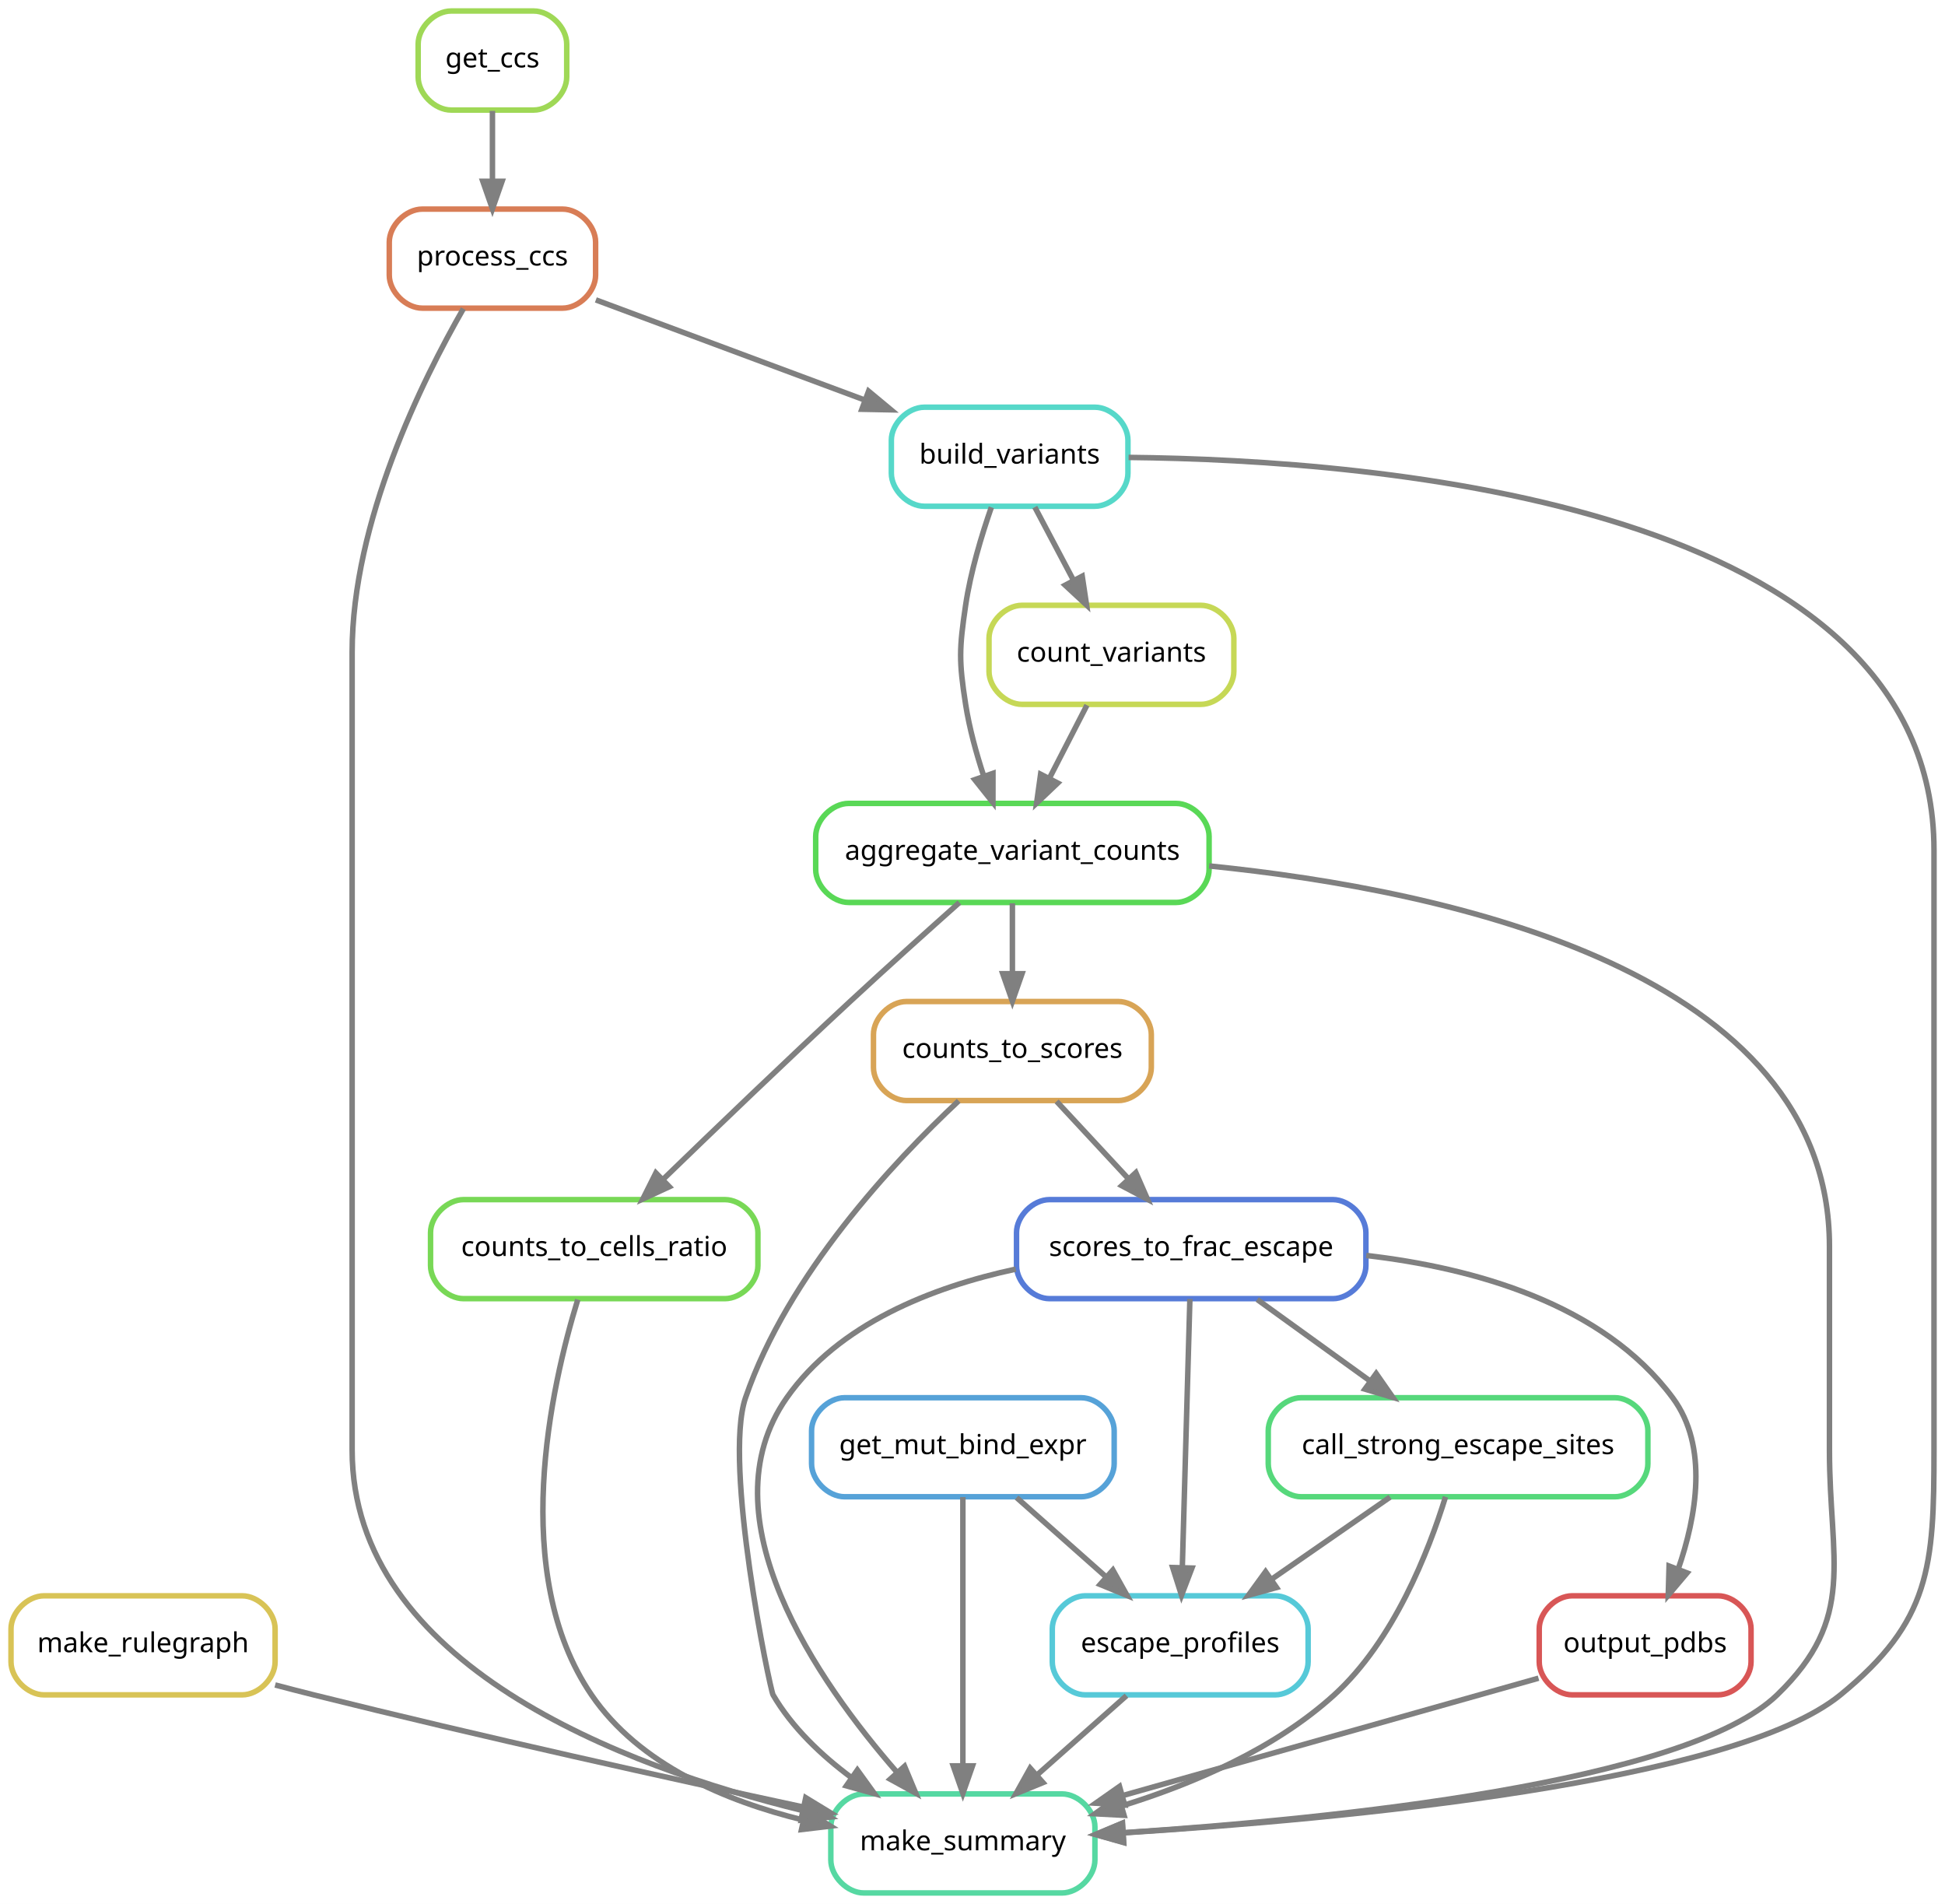
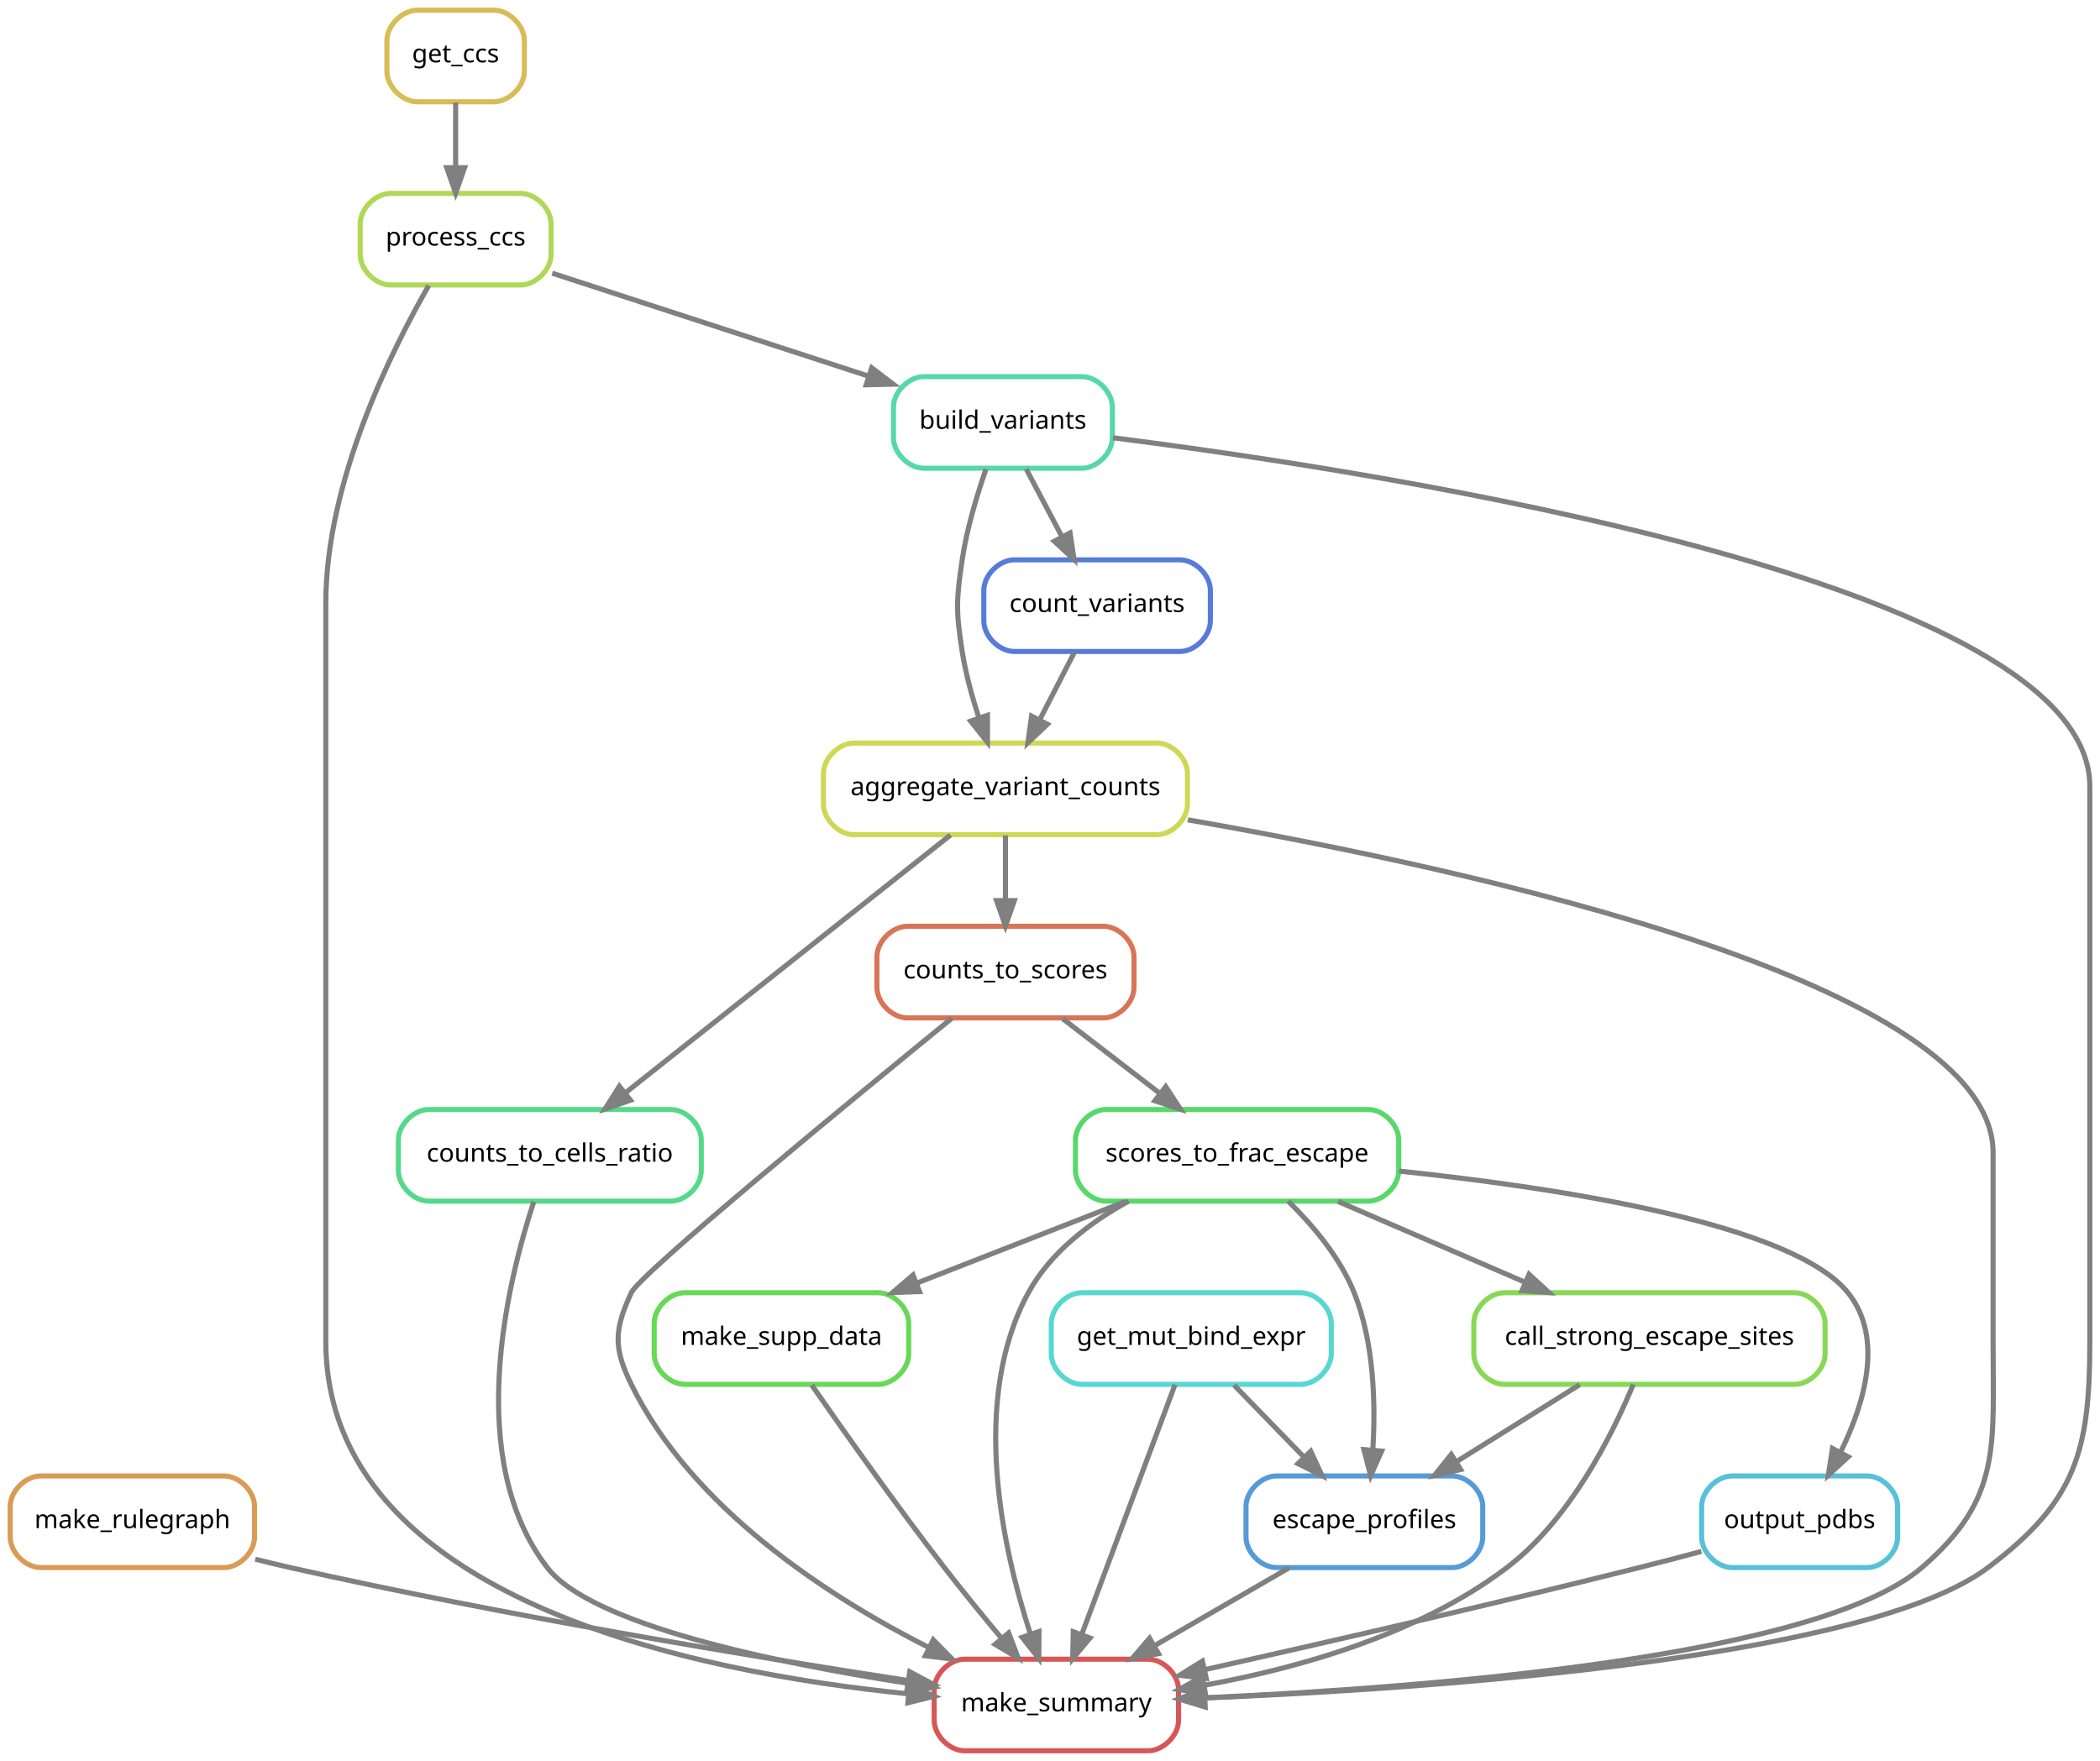
- <svg xmlns="http://www.w3.org/2000/svg" width="707pt" height="692pt" viewBox="0.00 0.00 707.00 692.00">
+ <svg xmlns="http://www.w3.org/2000/svg" width="825pt" height="692pt" viewBox="0.00 0.00 825.00 692.00">
  <g id="graph0" class="graph" transform="scale(1 1) rotate(0) translate(4 688)">
-     <polygon fill="white" stroke="transparent" points="-4,4 -4,-688 703,-688 703,4 -4,4" />
+     <polygon fill="white" stroke="transparent" points="-4,4 -4,-688 821,-688 821,4 -4,4" />
    <g id="node1" class="node">
-       <path fill="none" stroke="#56d8a2" stroke-width="2" d="M382,-36C382,-36 310,-36 310,-36 304,-36 298,-30 298,-24 298,-24 298,-12 298,-12 298,-6 304,0 310,0 310,0 382,0 382,0 388,0 394,-6 394,-12 394,-12 394,-24 394,-24 394,-30 388,-36 382,-36" />
-       <text text-anchor="middle" x="346" y="-15.5" font-family="sans" font-size="10.00">make_summary</text>
+       <path fill="none" stroke="#d85656" stroke-width="2" d="M447,-36C447,-36 375,-36 375,-36 369,-36 363,-30 363,-24 363,-24 363,-12 363,-12 363,-6 369,0 375,0 375,0 447,0 447,0 453,0 459,-6 459,-12 459,-12 459,-24 459,-24 459,-30 453,-36 447,-36" />
+       <text text-anchor="middle" x="411" y="-15.5" font-family="sans" font-size="10.00">make_summary</text>
    </g>
    <g id="node2" class="node">
-       <path fill="none" stroke="#d8c356" stroke-width="2" d="M84,-108C84,-108 12,-108 12,-108 6,-108 0,-102 0,-96 0,-96 0,-84 0,-84 0,-78 6,-72 12,-72 12,-72 84,-72 84,-72 90,-72 96,-78 96,-84 96,-84 96,-96 96,-96 96,-102 90,-108 84,-108" />
+       <path fill="none" stroke="#d89c56" stroke-width="2" d="M84,-108C84,-108 12,-108 12,-108 6,-108 0,-102 0,-96 0,-96 0,-84 0,-84 0,-78 6,-72 12,-72 12,-72 84,-72 84,-72 90,-72 96,-78 96,-84 96,-84 96,-96 96,-96 96,-102 90,-108 84,-108" />
      <text text-anchor="middle" x="48" y="-87.5" font-family="sans" font-size="10.00">make_rulegraph</text>
    </g>
-     <g id="edge4" class="edge">
-       <path fill="none" stroke="grey" stroke-width="2" d="M96.01,-75.6C100.73,-74.35 105.45,-73.13 110,-72 170.48,-56.92 240.17,-41.51 288.06,-31.22" />
-       <polygon fill="grey" stroke="grey" stroke-width="2" points="288.89,-34.62 297.93,-29.11 287.42,-27.78 288.89,-34.62" />
+     <g id="edge2" class="edge">
+       <path fill="none" stroke="grey" stroke-width="2" d="M96.29,-75.29C100.91,-74.12 105.54,-73 110,-72 193.69,-53.2 291.7,-37.01 352.58,-27.63" />
+       <polygon fill="grey" stroke="grey" stroke-width="2" points="353.41,-31.05 362.76,-26.07 352.35,-24.13 353.41,-31.05" />
    </g>
    <g id="node3" class="node">
-       <path fill="none" stroke="#56a2d8" stroke-width="2" d="M389,-180C389,-180 303,-180 303,-180 297,-180 291,-174 291,-168 291,-168 291,-156 291,-156 291,-150 297,-144 303,-144 303,-144 389,-144 389,-144 395,-144 401,-150 401,-156 401,-156 401,-168 401,-168 401,-174 395,-180 389,-180" />
-       <text text-anchor="middle" x="346" y="-159.5" font-family="sans" font-size="10.00">get_mut_bind_expr</text>
+       <path fill="none" stroke="#56d8d0" stroke-width="2" d="M507,-180C507,-180 421,-180 421,-180 415,-180 409,-174 409,-168 409,-168 409,-156 409,-156 409,-150 415,-144 421,-144 421,-144 507,-144 507,-144 513,-144 519,-150 519,-156 519,-156 519,-168 519,-168 519,-174 513,-180 507,-180" />
+       <text text-anchor="middle" x="464" y="-159.5" font-family="sans" font-size="10.00">get_mut_bind_expr</text>
    </g>
-     <g id="edge10" class="edge">
-       <path fill="none" stroke="grey" stroke-width="2" d="M346,-143.87C346,-119.67 346,-75.21 346,-46.39" />
-       <polygon fill="grey" stroke="grey" stroke-width="2" points="349.5,-46.19 346,-36.19 342.5,-46.19 349.5,-46.19" />
+     <g id="edge9" class="edge">
+       <path fill="none" stroke="grey" stroke-width="2" d="M457.61,-143.87C448.49,-119.46 431.69,-74.43 420.94,-45.64" />
+       <polygon fill="grey" stroke="grey" stroke-width="2" points="424.19,-44.33 417.42,-36.19 417.63,-46.78 424.19,-44.33" />
    </g>
    <g id="node13" class="node">
-       <path fill="none" stroke="#56c9d8" stroke-width="2" d="M459.5,-108C459.5,-108 390.5,-108 390.5,-108 384.5,-108 378.5,-102 378.5,-96 378.5,-96 378.5,-84 378.5,-84 378.5,-78 384.5,-72 390.5,-72 390.5,-72 459.5,-72 459.5,-72 465.5,-72 471.5,-78 471.5,-84 471.5,-84 471.5,-96 471.5,-96 471.5,-102 465.5,-108 459.5,-108" />
-       <text text-anchor="middle" x="425" y="-87.5" font-family="sans" font-size="10.00">escape_profiles</text>
+       <path fill="none" stroke="#569ad8" stroke-width="2" d="M566.5,-108C566.5,-108 497.5,-108 497.5,-108 491.5,-108 485.5,-102 485.5,-96 485.5,-96 485.5,-84 485.5,-84 485.5,-78 491.5,-72 497.5,-72 497.5,-72 566.5,-72 566.5,-72 572.5,-72 578.5,-78 578.5,-84 578.5,-84 578.5,-96 578.5,-96 578.5,-102 572.5,-108 566.5,-108" />
+       <text text-anchor="middle" x="532" y="-87.5" font-family="sans" font-size="10.00">escape_profiles</text>
    </g>
-     <g id="edge22" class="edge">
-       <path fill="none" stroke="grey" stroke-width="2" d="M365.53,-143.7C375.38,-134.97 387.49,-124.24 398.2,-114.75" />
-       <polygon fill="grey" stroke="grey" stroke-width="2" points="400.53,-117.36 405.7,-108.1 395.89,-112.12 400.53,-117.36" />
+     <g id="edge23" class="edge">
+       <path fill="none" stroke="grey" stroke-width="2" d="M480.81,-143.7C489.13,-135.14 499.31,-124.66 508.39,-115.3" />
+       <polygon fill="grey" stroke="grey" stroke-width="2" points="510.93,-117.72 515.38,-108.1 505.91,-112.84 510.93,-117.72" />
    </g>
    <g id="node4" class="node">
-       <path fill="none" stroke="#d87d56" stroke-width="2" d="M200.5,-612C200.5,-612 149.5,-612 149.5,-612 143.5,-612 137.5,-606 137.5,-600 137.5,-600 137.5,-588 137.5,-588 137.5,-582 143.5,-576 149.5,-576 149.5,-576 200.5,-576 200.5,-576 206.5,-576 212.5,-582 212.5,-588 212.5,-588 212.5,-600 212.5,-600 212.5,-606 206.5,-612 200.5,-612" />
+       <path fill="none" stroke="#afd856" stroke-width="2" d="M200.5,-612C200.5,-612 149.5,-612 149.5,-612 143.5,-612 137.5,-606 137.5,-600 137.5,-600 137.5,-588 137.5,-588 137.5,-582 143.5,-576 149.5,-576 149.5,-576 200.5,-576 200.5,-576 206.5,-576 212.5,-582 212.5,-588 212.5,-588 212.5,-600 212.5,-600 212.5,-606 206.5,-612 200.5,-612" />
      <text text-anchor="middle" x="175" y="-591.5" font-family="sans" font-size="10.00">process_ccs</text>
    </g>
-     <g id="edge1" class="edge">
-       <path fill="none" stroke="grey" stroke-width="2" d="M164.43,-575.79C149.49,-549.77 124,-498.41 124,-451 124,-451 124,-451 124,-161 124,-83.1 222.2,-46.01 287.97,-29.9" />
-       <polygon fill="grey" stroke="grey" stroke-width="2" points="288.9,-33.28 297.83,-27.58 287.29,-26.47 288.9,-33.28" />
+     <g id="edge4" class="edge">
+       <path fill="none" stroke="grey" stroke-width="2" d="M164.43,-575.79C149.49,-549.77 124,-498.41 124,-451 124,-451 124,-451 124,-161 124,-59.87 268.92,-30.76 352.8,-22.39" />
+       <polygon fill="grey" stroke="grey" stroke-width="2" points="353.33,-25.85 362.96,-21.44 352.68,-18.88 353.33,-25.85" />
    </g>
    <g id="node6" class="node">
-       <path fill="none" stroke="#56d8c9" stroke-width="2" d="M394,-540C394,-540 332,-540 332,-540 326,-540 320,-534 320,-528 320,-528 320,-516 320,-516 320,-510 326,-504 332,-504 332,-504 394,-504 394,-504 400,-504 406,-510 406,-516 406,-516 406,-528 406,-528 406,-534 400,-540 394,-540" />
-       <text text-anchor="middle" x="363" y="-519.5" font-family="sans" font-size="10.00">build_variants</text>
+       <path fill="none" stroke="#56d8a9" stroke-width="2" d="M421,-540C421,-540 359,-540 359,-540 353,-540 347,-534 347,-528 347,-528 347,-516 347,-516 347,-510 353,-504 359,-504 359,-504 421,-504 421,-504 427,-504 433,-510 433,-516 433,-516 433,-528 433,-528 433,-534 427,-540 421,-540" />
+       <text text-anchor="middle" x="390" y="-519.5" font-family="sans" font-size="10.00">build_variants</text>
+     </g>
+     <g id="edge14" class="edge">
+       <path fill="none" stroke="grey" stroke-width="2" d="M212.94,-580.65C247.36,-569.44 298.44,-552.81 336.91,-540.29" />
+       <polygon fill="grey" stroke="grey" stroke-width="2" points="338.47,-543.46 346.9,-537.03 336.3,-536.8 338.47,-543.46" />
+     </g>
+     <g id="node5" class="node">
+       <path fill="none" stroke="#d8bc56" stroke-width="2" d="M190,-684C190,-684 160,-684 160,-684 154,-684 148,-678 148,-672 148,-672 148,-660 148,-660 148,-654 154,-648 160,-648 160,-648 190,-648 190,-648 196,-648 202,-654 202,-660 202,-660 202,-672 202,-672 202,-678 196,-684 190,-684" />
+       <text text-anchor="middle" x="175" y="-663.5" font-family="sans" font-size="10.00">get_ccs</text>
    </g>
    <g id="edge13" class="edge">
-       <path fill="none" stroke="grey" stroke-width="2" d="M212.59,-579C240.66,-568.55 279.37,-554.14 310.49,-542.55" />
-       <polygon fill="grey" stroke="grey" stroke-width="2" points="311.73,-545.82 319.88,-539.05 309.29,-539.26 311.73,-545.82" />
-     </g>
-     <g id="node5" class="node">
-       <path fill="none" stroke="#9fd856" stroke-width="2" d="M190,-684C190,-684 160,-684 160,-684 154,-684 148,-678 148,-672 148,-672 148,-660 148,-660 148,-654 154,-648 160,-648 160,-648 190,-648 190,-648 196,-648 202,-654 202,-660 202,-660 202,-672 202,-672 202,-678 196,-684 190,-684" />
-       <text text-anchor="middle" x="175" y="-663.5" font-family="sans" font-size="10.00">get_ccs</text>
-     </g>
-     <g id="edge12" class="edge">
      <path fill="none" stroke="grey" stroke-width="2" d="M175,-647.7C175,-639.98 175,-630.71 175,-622.11" />
      <polygon fill="grey" stroke="grey" stroke-width="2" points="178.5,-622.1 175,-612.1 171.5,-622.1 178.5,-622.1" />
    </g>
-     <g id="edge8" class="edge">
-       <path fill="none" stroke="grey" stroke-width="2" d="M406.24,-521.75C496.99,-520.84 699,-504.71 699,-379 699,-379 699,-379 699,-161 699,-118.66 697.78,-98.8 665,-72 626.02,-40.14 485.12,-26.91 404.21,-21.84" />
-       <polygon fill="grey" stroke="grey" stroke-width="2" points="404.37,-18.34 394.17,-21.24 403.94,-25.33 404.37,-18.34" />
+     <g id="edge6" class="edge">
+       <path fill="none" stroke="grey" stroke-width="2" d="M433.29,-515.97C541.85,-502.17 817,-459.27 817,-379 817,-379 817,-379 817,-161 817,-117.63 811.63,-98.11 777,-72 729.68,-36.31 560.23,-24.53 469.44,-20.74" />
+       <polygon fill="grey" stroke="grey" stroke-width="2" points="469.43,-17.24 459.3,-20.34 469.16,-24.23 469.43,-17.24" />
    </g>
    <g id="node7" class="node">
-       <path fill="none" stroke="#59d856" stroke-width="2" d="M423.5,-396C423.5,-396 304.5,-396 304.5,-396 298.5,-396 292.5,-390 292.5,-384 292.5,-384 292.5,-372 292.5,-372 292.5,-366 298.5,-360 304.5,-360 304.5,-360 423.5,-360 423.5,-360 429.5,-360 435.5,-366 435.5,-372 435.5,-372 435.5,-384 435.5,-384 435.5,-390 429.5,-396 423.5,-396" />
-       <text text-anchor="middle" x="364" y="-375.5" font-family="sans" font-size="10.00">aggregate_variant_counts</text>
+       <path fill="none" stroke="#ced856" stroke-width="2" d="M450.5,-396C450.5,-396 331.5,-396 331.5,-396 325.5,-396 319.5,-390 319.5,-384 319.5,-384 319.5,-372 319.5,-372 319.5,-366 325.5,-360 331.5,-360 331.5,-360 450.5,-360 450.5,-360 456.5,-360 462.5,-366 462.5,-372 462.5,-372 462.5,-384 462.5,-384 462.5,-390 456.5,-396 450.5,-396" />
+       <text text-anchor="middle" x="391" y="-375.5" font-family="sans" font-size="10.00">aggregate_variant_counts</text>
    </g>
    <g id="edge15" class="edge">
-       <path fill="none" stroke="grey" stroke-width="2" d="M356.35,-503.63C352.8,-493.42 348.8,-480.17 347,-468 344.66,-452.17 344.53,-447.81 347,-432 348.36,-423.31 350.9,-414.1 353.61,-405.84" />
-       <polygon fill="grey" stroke="grey" stroke-width="2" points="356.94,-406.93 356.93,-396.33 350.33,-404.62 356.94,-406.93" />
+       <path fill="none" stroke="grey" stroke-width="2" d="M383.35,-503.63C379.8,-493.42 375.8,-480.17 374,-468 371.66,-452.17 371.53,-447.81 374,-432 375.36,-423.31 377.9,-414.1 380.61,-405.84" />
+       <polygon fill="grey" stroke="grey" stroke-width="2" points="383.94,-406.93 383.93,-396.33 377.33,-404.62 383.94,-406.93" />
    </g>
    <g id="node8" class="node">
-       <path fill="none" stroke="#c6d856" stroke-width="2" d="M432.5,-468C432.5,-468 367.5,-468 367.5,-468 361.5,-468 355.5,-462 355.5,-456 355.5,-456 355.5,-444 355.5,-444 355.5,-438 361.5,-432 367.5,-432 367.5,-432 432.5,-432 432.5,-432 438.5,-432 444.5,-438 444.5,-444 444.5,-444 444.5,-456 444.5,-456 444.5,-462 438.5,-468 432.5,-468" />
-       <text text-anchor="middle" x="400" y="-447.5" font-family="sans" font-size="10.00">count_variants</text>
+       <path fill="none" stroke="#567bd8" stroke-width="2" d="M459.5,-468C459.5,-468 394.5,-468 394.5,-468 388.5,-468 382.5,-462 382.5,-456 382.5,-456 382.5,-444 382.5,-444 382.5,-438 388.5,-432 394.5,-432 394.5,-432 459.5,-432 459.5,-432 465.5,-432 471.5,-438 471.5,-444 471.5,-444 471.5,-456 471.5,-456 471.5,-462 465.5,-468 459.5,-468" />
+       <text text-anchor="middle" x="427" y="-447.5" font-family="sans" font-size="10.00">count_variants</text>
+     </g>
+     <g id="edge17" class="edge">
+       <path fill="none" stroke="grey" stroke-width="2" d="M399.15,-503.7C403.4,-495.64 408.56,-485.89 413.27,-476.98" />
+       <polygon fill="grey" stroke="grey" stroke-width="2" points="416.38,-478.58 417.96,-468.1 410.19,-475.31 416.38,-478.58" />
+     </g>
+     <g id="edge3" class="edge">
+       <path fill="none" stroke="grey" stroke-width="2" d="M462.62,-365.84C574.73,-346.32 779,-301.62 779,-235 779,-235 779,-235 779,-161 779,-119.53 782.44,-99.04 751,-72 709.76,-36.53 555.16,-24.71 469.33,-20.83" />
+       <polygon fill="grey" stroke="grey" stroke-width="2" points="469.36,-17.33 459.22,-20.4 469.06,-24.32 469.36,-17.33" />
+     </g>
+     <g id="node9" class="node">
+       <path fill="none" stroke="#56d88a" stroke-width="2" d="M259.5,-252C259.5,-252 164.5,-252 164.5,-252 158.5,-252 152.5,-246 152.5,-240 152.5,-240 152.5,-228 152.5,-228 152.5,-222 158.5,-216 164.5,-216 164.5,-216 259.5,-216 259.5,-216 265.5,-216 271.5,-222 271.5,-228 271.5,-228 271.5,-240 271.5,-240 271.5,-246 265.5,-252 259.5,-252" />
+       <text text-anchor="middle" x="212" y="-231.5" font-family="sans" font-size="10.00">counts_to_cells_ratio</text>
+     </g>
+     <g id="edge18" class="edge">
+       <path fill="none" stroke="grey" stroke-width="2" d="M369.41,-359.87C337.56,-334.6 277.87,-287.25 241.85,-258.68" />
+       <polygon fill="grey" stroke="grey" stroke-width="2" points="243.68,-255.66 233.67,-252.19 239.33,-261.15 243.68,-255.66" />
+     </g>
+     <g id="node10" class="node">
+       <path fill="none" stroke="#d87556" stroke-width="2" d="M429.5,-324C429.5,-324 352.5,-324 352.5,-324 346.5,-324 340.5,-318 340.5,-312 340.5,-312 340.5,-300 340.5,-300 340.5,-294 346.5,-288 352.5,-288 352.5,-288 429.5,-288 429.5,-288 435.5,-288 441.5,-294 441.5,-300 441.5,-300 441.5,-312 441.5,-312 441.5,-318 435.5,-324 429.5,-324" />
+       <text text-anchor="middle" x="391" y="-303.5" font-family="sans" font-size="10.00">counts_to_scores</text>
+     </g>
+     <g id="edge19" class="edge">
+       <path fill="none" stroke="grey" stroke-width="2" d="M391,-359.7C391,-351.98 391,-342.71 391,-334.11" />
+       <polygon fill="grey" stroke="grey" stroke-width="2" points="394.5,-334.1 391,-324.1 387.5,-334.1 394.5,-334.1" />
    </g>
    <g id="edge16" class="edge">
-       <path fill="none" stroke="grey" stroke-width="2" d="M372.15,-503.7C376.4,-495.64 381.56,-485.89 386.27,-476.98" />
-       <polygon fill="grey" stroke="grey" stroke-width="2" points="389.38,-478.58 390.96,-468.1 383.19,-475.31 389.38,-478.58" />
+       <path fill="none" stroke="grey" stroke-width="2" d="M418.1,-431.7C414,-423.73 409.05,-414.1 404.51,-405.26" />
+       <polygon fill="grey" stroke="grey" stroke-width="2" points="407.48,-403.4 399.8,-396.1 401.26,-406.6 407.48,-403.4" />
    </g>
-     <g id="edge6" class="edge">
-       <path fill="none" stroke="grey" stroke-width="2" d="M435.52,-373.27C523.4,-364.39 661,-334.59 661,-235 661,-235 661,-235 661,-161 661,-120.55 671.07,-100.12 642,-72 608.94,-40.02 481.15,-26.95 404.7,-21.92" />
-       <polygon fill="grey" stroke="grey" stroke-width="2" points="404.47,-18.39 394.27,-21.26 404.03,-25.38 404.47,-18.39" />
+     <g id="edge8" class="edge">
+       <path fill="none" stroke="grey" stroke-width="2" d="M205.71,-215.82C195.2,-183.83 178.27,-114.53 211,-72 228.29,-49.53 300.28,-34.63 352.95,-26.49" />
+       <polygon fill="grey" stroke="grey" stroke-width="2" points="353.5,-29.95 362.87,-25.01 352.46,-23.03 353.5,-29.95" />
    </g>
-     <g id="node9" class="node">
-       <path fill="none" stroke="#78d856" stroke-width="2" d="M259.5,-252C259.5,-252 164.5,-252 164.5,-252 158.5,-252 152.5,-246 152.5,-240 152.5,-240 152.5,-228 152.5,-228 152.5,-222 158.5,-216 164.5,-216 164.5,-216 259.5,-216 259.5,-216 265.5,-216 271.5,-222 271.5,-228 271.5,-228 271.5,-240 271.5,-240 271.5,-246 265.5,-252 259.5,-252" />
-       <text text-anchor="middle" x="212" y="-231.5" font-family="sans" font-size="10.00">counts_to_cells_ratio</text>
+     <g id="edge1" class="edge">
+       <path fill="none" stroke="grey" stroke-width="2" d="M369.91,-287.85C330.07,-255.36 247.41,-187.37 244,-180 237.29,-165.48 236.95,-158.37 244,-144 267.89,-95.28 321.02,-60.77 360.98,-40.53" />
+       <polygon fill="grey" stroke="grey" stroke-width="2" points="362.64,-43.62 370.06,-36.06 359.54,-37.34 362.64,-43.62" />
    </g>
-     <g id="edge17" class="edge">
-       <path fill="none" stroke="grey" stroke-width="2" d="M344.73,-359.97C333.14,-349.65 318.13,-336.17 305,-324 281.77,-302.46 255.75,-277.49 237.16,-259.49" />
-       <polygon fill="grey" stroke="grey" stroke-width="2" points="239.29,-256.68 229.67,-252.23 234.41,-261.7 239.29,-256.68" />
+     <g id="node11" class="node">
+       <path fill="none" stroke="#56d86b" stroke-width="2" d="M533.5,-252C533.5,-252 430.5,-252 430.5,-252 424.5,-252 418.5,-246 418.5,-240 418.5,-240 418.5,-228 418.5,-228 418.5,-222 424.5,-216 430.5,-216 430.5,-216 533.5,-216 533.5,-216 539.5,-216 545.5,-222 545.5,-228 545.5,-228 545.5,-240 545.5,-240 545.5,-246 539.5,-252 533.5,-252" />
+       <text text-anchor="middle" x="482" y="-231.5" font-family="sans" font-size="10.00">scores_to_frac_escape</text>
    </g>
-     <g id="node10" class="node">
-       <path fill="none" stroke="#d8a456" stroke-width="2" d="M402.5,-324C402.5,-324 325.5,-324 325.5,-324 319.5,-324 313.5,-318 313.5,-312 313.5,-312 313.5,-300 313.5,-300 313.5,-294 319.5,-288 325.5,-288 325.5,-288 402.5,-288 402.5,-288 408.5,-288 414.5,-294 414.5,-300 414.5,-300 414.5,-312 414.5,-312 414.5,-318 408.5,-324 402.5,-324" />
-       <text text-anchor="middle" x="364" y="-303.5" font-family="sans" font-size="10.00">counts_to_scores</text>
+     <g id="edge20" class="edge">
+       <path fill="none" stroke="grey" stroke-width="2" d="M413.49,-287.7C424.96,-278.88 439.06,-268.03 451.48,-258.47" />
+       <polygon fill="grey" stroke="grey" stroke-width="2" points="453.97,-260.98 459.76,-252.1 449.7,-255.43 453.97,-260.98" />
    </g>
-     <g id="edge18" class="edge">
-       <path fill="none" stroke="grey" stroke-width="2" d="M364,-359.7C364,-351.98 364,-342.71 364,-334.11" />
-       <polygon fill="grey" stroke="grey" stroke-width="2" points="367.5,-334.1 364,-324.1 360.5,-334.1 367.5,-334.1" />
+     <g id="edge7" class="edge">
+       <path fill="none" stroke="grey" stroke-width="2" d="M439.38,-215.99C424.13,-207.58 408.59,-195.78 400,-180 376.94,-137.63 389.87,-79.42 400.82,-45.85" />
+       <polygon fill="grey" stroke="grey" stroke-width="2" points="404.17,-46.86 404.11,-36.26 397.55,-44.58 404.17,-46.86" />
    </g>
-     <g id="edge14" class="edge">
-       <path fill="none" stroke="grey" stroke-width="2" d="M391.1,-431.7C387,-423.73 382.05,-414.1 377.51,-405.26" />
-       <polygon fill="grey" stroke="grey" stroke-width="2" points="380.48,-403.4 372.8,-396.1 374.26,-406.6 380.48,-403.4" />
+     <g id="node12" class="node">
+       <path fill="none" stroke="#88d856" stroke-width="2" d="M701,-180C701,-180 587,-180 587,-180 581,-180 575,-174 575,-168 575,-168 575,-156 575,-156 575,-150 581,-144 587,-144 587,-144 701,-144 701,-144 707,-144 713,-150 713,-156 713,-156 713,-168 713,-168 713,-174 707,-180 701,-180" />
+       <text text-anchor="middle" x="644" y="-159.5" font-family="sans" font-size="10.00">call_strong_escape_sites</text>
+     </g>
+     <g id="edge21" class="edge">
+       <path fill="none" stroke="grey" stroke-width="2" d="M521.63,-215.88C543.78,-206.31 571.56,-194.3 595.06,-184.15" />
+       <polygon fill="grey" stroke="grey" stroke-width="2" points="596.71,-187.25 604.5,-180.07 593.93,-180.82 596.71,-187.25" />
+     </g>
+     <g id="edge22" class="edge">
+       <path fill="none" stroke="grey" stroke-width="2" d="M502.09,-215.98C511.78,-206.49 522.49,-193.8 528,-180 535.83,-160.4 536.45,-136.41 535.32,-118.28" />
+       <polygon fill="grey" stroke="grey" stroke-width="2" points="538.79,-117.77 534.47,-108.09 531.81,-118.35 538.79,-117.77" />
+     </g>
+     <g id="node14" class="node">
+       <path fill="none" stroke="#56c1d8" stroke-width="2" d="M729.5,-108C729.5,-108 676.5,-108 676.5,-108 670.5,-108 664.5,-102 664.5,-96 664.5,-96 664.5,-84 664.5,-84 664.5,-78 670.5,-72 676.5,-72 676.5,-72 729.5,-72 729.5,-72 735.5,-72 741.5,-78 741.5,-84 741.5,-84 741.5,-96 741.5,-96 741.5,-102 735.5,-108 729.5,-108" />
+       <text text-anchor="middle" x="703" y="-87.5" font-family="sans" font-size="10.00">output_pdbs</text>
+     </g>
+     <g id="edge25" class="edge">
+       <path fill="none" stroke="grey" stroke-width="2" d="M545.68,-227.8C609.16,-221.14 700.25,-207.07 722,-180 736.2,-162.32 728.51,-136.49 719.01,-117.21" />
+       <polygon fill="grey" stroke="grey" stroke-width="2" points="722.07,-115.52 714.28,-108.33 715.89,-118.81 722.07,-115.52" />
+     </g>
+     <g id="node15" class="node">
+       <path fill="none" stroke="#68d856" stroke-width="2" d="M341,-180C341,-180 265,-180 265,-180 259,-180 253,-174 253,-168 253,-168 253,-156 253,-156 253,-150 259,-144 265,-144 265,-144 341,-144 341,-144 347,-144 353,-150 353,-156 353,-156 353,-168 353,-168 353,-174 347,-180 341,-180" />
+       <text text-anchor="middle" x="303" y="-159.5" font-family="sans" font-size="10.00">make_supp_data</text>
+     </g>
+     <g id="edge26" class="edge">
+       <path fill="none" stroke="grey" stroke-width="2" d="M438.21,-215.88C413.42,-206.18 382.22,-193.98 356.04,-183.74" />
+       <polygon fill="grey" stroke="grey" stroke-width="2" points="357.23,-180.45 346.65,-180.07 354.68,-186.97 357.23,-180.45" />
    </g>
    <g id="edge5" class="edge">
-       <path fill="none" stroke="grey" stroke-width="2" d="M206.02,-215.66C196.29,-184.02 180.93,-116.11 211,-72 228.32,-46.6 259.83,-33.37 288.05,-26.48" />
-       <polygon fill="grey" stroke="grey" stroke-width="2" points="288.87,-29.89 297.87,-24.3 287.35,-23.05 288.87,-29.89" />
+       <path fill="none" stroke="grey" stroke-width="2" d="M637.65,-143.98C629.29,-123.87 612.71,-90.78 588,-72 553.57,-45.83 506.31,-32.52 469.29,-25.79" />
+       <polygon fill="grey" stroke="grey" stroke-width="2" points="469.58,-22.29 459.14,-24.06 468.41,-29.19 469.58,-22.29" />
    </g>
-     <g id="edge3" class="edge">
-       <path fill="none" stroke="grey" stroke-width="2" d="M344.47,-287.89C320.83,-265.76 282.31,-224.7 267,-180 258.78,-155.99 275.93,-73.83 277,-72 283.9,-60.14 294.59,-50.02 305.52,-41.9" />
-       <polygon fill="grey" stroke="grey" stroke-width="2" points="307.65,-44.68 313.86,-36.09 303.65,-38.94 307.65,-44.68" />
+     <g id="edge24" class="edge">
+       <path fill="none" stroke="grey" stroke-width="2" d="M616.6,-143.88C602.09,-134.81 584.08,-123.55 568.41,-113.76" />
+       <polygon fill="grey" stroke="grey" stroke-width="2" points="569.84,-110.52 559.5,-108.19 566.13,-116.46 569.84,-110.52" />
    </g>
-     <g id="node11" class="node">
-       <path fill="none" stroke="#567bd8" stroke-width="2" d="M480.5,-252C480.5,-252 377.5,-252 377.5,-252 371.5,-252 365.5,-246 365.5,-240 365.5,-240 365.5,-228 365.5,-228 365.5,-222 371.5,-216 377.5,-216 377.5,-216 480.5,-216 480.5,-216 486.5,-216 492.5,-222 492.5,-228 492.5,-228 492.5,-240 492.5,-240 492.5,-246 486.5,-252 480.5,-252" />
-       <text text-anchor="middle" x="429" y="-231.5" font-family="sans" font-size="10.00">scores_to_frac_escape</text>
-     </g>
-     <g id="edge19" class="edge">
-       <path fill="none" stroke="grey" stroke-width="2" d="M380.07,-287.7C387.94,-279.22 397.56,-268.86 406.17,-259.58" />
-       <polygon fill="grey" stroke="grey" stroke-width="2" points="408.88,-261.81 413.12,-252.1 403.75,-257.05 408.88,-261.81" />
+     <g id="edge12" class="edge">
+       <path fill="none" stroke="grey" stroke-width="2" d="M502.4,-71.88C486.43,-62.64 466.54,-51.13 449.39,-41.21" />
+       <polygon fill="grey" stroke="grey" stroke-width="2" points="451.12,-38.17 440.71,-36.19 447.62,-44.23 451.12,-38.17" />
    </g>
    <g id="edge11" class="edge">
-       <path fill="none" stroke="grey" stroke-width="2" d="M365.22,-226.74C334.74,-220.17 300.87,-206.86 282,-180 251.59,-136.71 293.18,-76.9 322.19,-43.71" />
-       <polygon fill="grey" stroke="grey" stroke-width="2" points="324.8,-46.04 328.88,-36.26 319.59,-41.36 324.8,-46.04" />
+       <path fill="none" stroke="grey" stroke-width="2" d="M664.41,-78.35C656.36,-76.19 647.91,-73.98 640,-72 582.1,-57.49 515.61,-42.26 469.24,-31.87" />
+       <polygon fill="grey" stroke="grey" stroke-width="2" points="469.89,-28.43 459.37,-29.66 468.37,-35.26 469.89,-28.43" />
    </g>
-     <g id="node12" class="node">
-       <path fill="none" stroke="#56d87b" stroke-width="2" d="M583,-180C583,-180 469,-180 469,-180 463,-180 457,-174 457,-168 457,-168 457,-156 457,-156 457,-150 463,-144 469,-144 469,-144 583,-144 583,-144 589,-144 595,-150 595,-156 595,-156 595,-168 595,-168 595,-174 589,-180 583,-180" />
-       <text text-anchor="middle" x="526" y="-159.5" font-family="sans" font-size="10.00">call_strong_escape_sites</text>
-     </g>
-     <g id="edge20" class="edge">
-       <path fill="none" stroke="grey" stroke-width="2" d="M452.98,-215.7C465.31,-206.8 480.52,-195.82 493.85,-186.2" />
-       <polygon fill="grey" stroke="grey" stroke-width="2" points="496.24,-188.79 502.3,-180.1 492.14,-183.12 496.24,-188.79" />
-     </g>
-     <g id="edge23" class="edge">
-       <path fill="none" stroke="grey" stroke-width="2" d="M428.52,-215.87C427.84,-191.67 426.58,-147.21 425.77,-118.39" />
-       <polygon fill="grey" stroke="grey" stroke-width="2" points="429.26,-118.09 425.48,-108.19 422.27,-118.28 429.26,-118.09" />
-     </g>
-     <g id="node14" class="node">
-       <path fill="none" stroke="#d85656" stroke-width="2" d="M620.5,-108C620.5,-108 567.5,-108 567.5,-108 561.5,-108 555.5,-102 555.5,-96 555.5,-96 555.5,-84 555.5,-84 555.5,-78 561.5,-72 567.5,-72 567.5,-72 620.5,-72 620.5,-72 626.5,-72 632.5,-78 632.5,-84 632.5,-84 632.5,-96 632.5,-96 632.5,-102 626.5,-108 620.5,-108" />
-       <text text-anchor="middle" x="594" y="-87.5" font-family="sans" font-size="10.00">output_pdbs</text>
-     </g>
-     <g id="edge24" class="edge">
-       <path fill="none" stroke="grey" stroke-width="2" d="M492.65,-231.69C531.54,-227.18 578.56,-214.29 604,-180 617.18,-162.24 612.63,-136.75 605.98,-117.59" />
-       <polygon fill="grey" stroke="grey" stroke-width="2" points="609.24,-116.32 602.4,-108.23 602.7,-118.82 609.24,-116.32" />
-     </g>
-     <g id="edge7" class="edge">
-       <path fill="none" stroke="grey" stroke-width="2" d="M521.44,-143.97C515.32,-124.17 502.64,-91.7 481,-72 459.45,-52.39 429.8,-39.68 403.77,-31.64" />
-       <polygon fill="grey" stroke="grey" stroke-width="2" points="404.58,-28.23 394,-28.78 402.62,-34.94 404.58,-28.23" />
-     </g>
-     <g id="edge21" class="edge">
-       <path fill="none" stroke="grey" stroke-width="2" d="M501.29,-143.88C488.33,-134.89 472.27,-123.76 458.23,-114.03" />
-       <polygon fill="grey" stroke="grey" stroke-width="2" points="460.02,-111.01 449.8,-108.19 456.03,-116.76 460.02,-111.01" />
-     </g>
-     <g id="edge9" class="edge">
-       <path fill="none" stroke="grey" stroke-width="2" d="M405.47,-71.7C395.62,-62.97 383.51,-52.24 372.8,-42.75" />
-       <polygon fill="grey" stroke="grey" stroke-width="2" points="375.11,-40.12 365.3,-36.1 370.47,-45.36 375.11,-40.12" />
-     </g>
-     <g id="edge2" class="edge">
-       <path fill="none" stroke="grey" stroke-width="2" d="M555.25,-78.06C514.68,-66.61 450.51,-48.5 403.92,-35.35" />
-       <polygon fill="grey" stroke="grey" stroke-width="2" points="404.83,-31.97 394.26,-32.62 402.93,-38.71 404.83,-31.97" />
+     <g id="edge10" class="edge">
+       <path fill="none" stroke="grey" stroke-width="2" d="M314.92,-143.68C327.52,-125.55 348.14,-96.39 367,-72 374.1,-62.82 382.13,-52.99 389.38,-44.32" />
+       <polygon fill="grey" stroke="grey" stroke-width="2" points="392.26,-46.32 396.02,-36.42 386.91,-41.82 392.26,-46.32" />
    </g>
  </g>
</svg>
